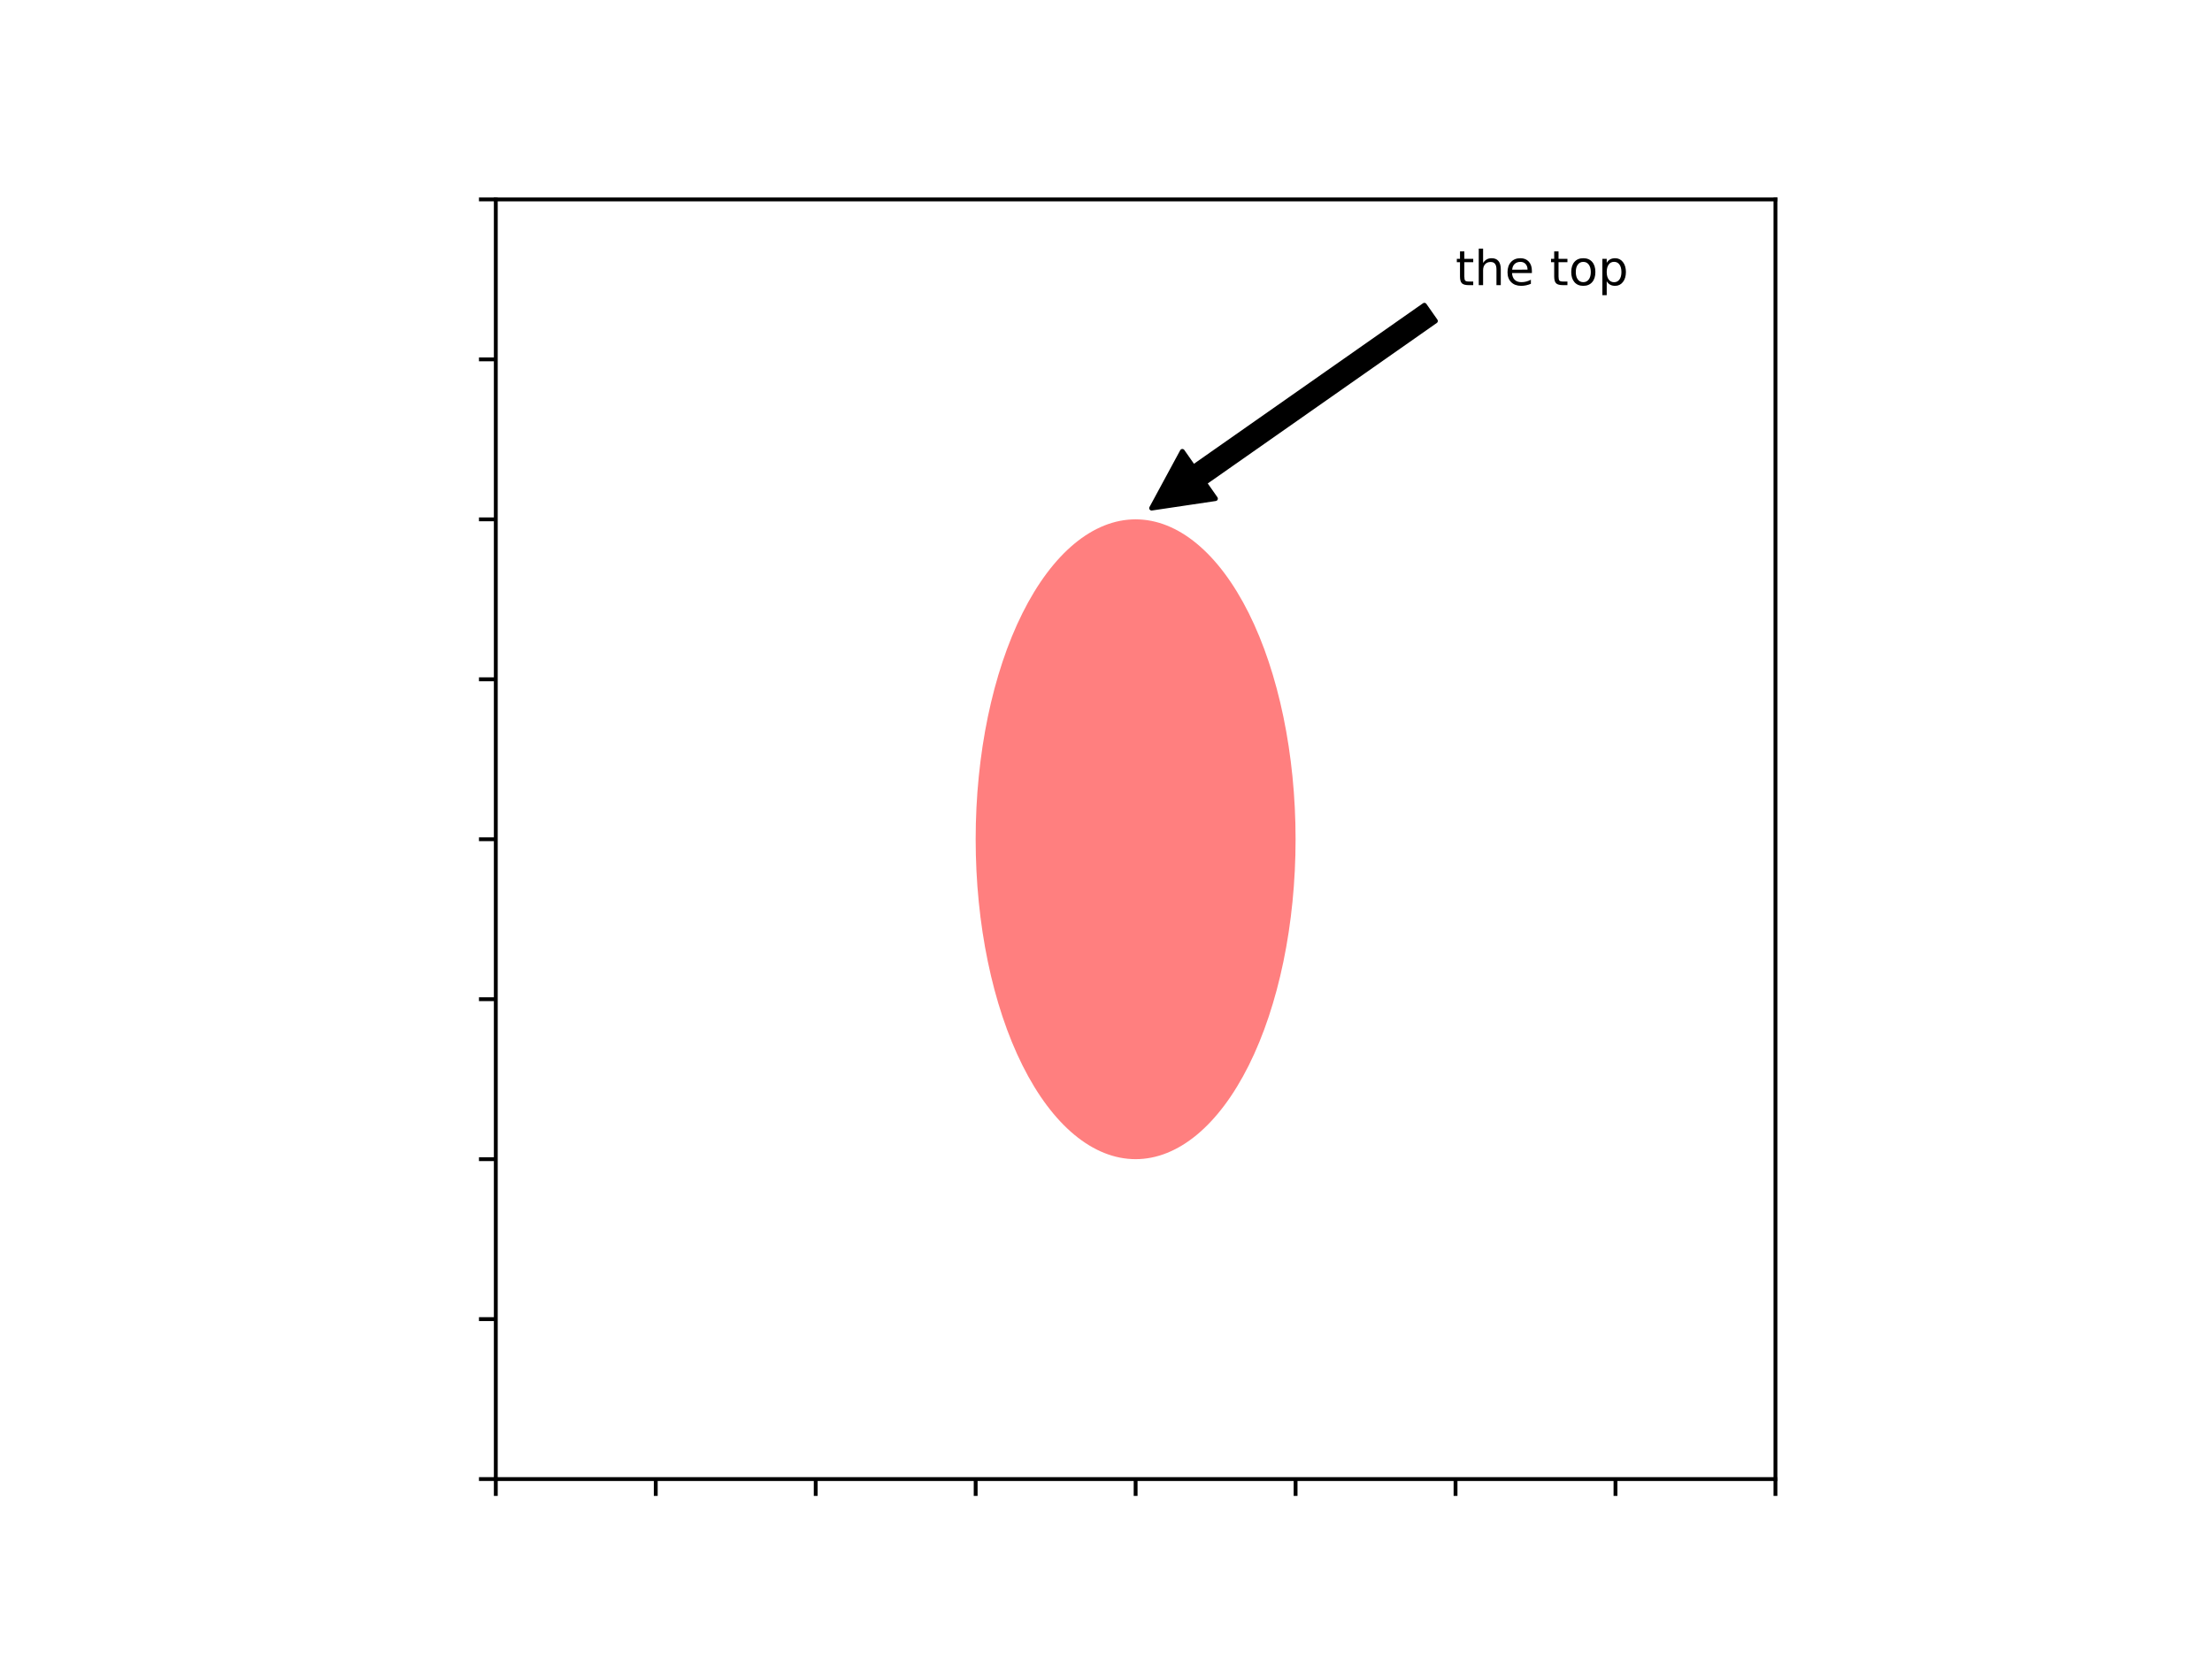
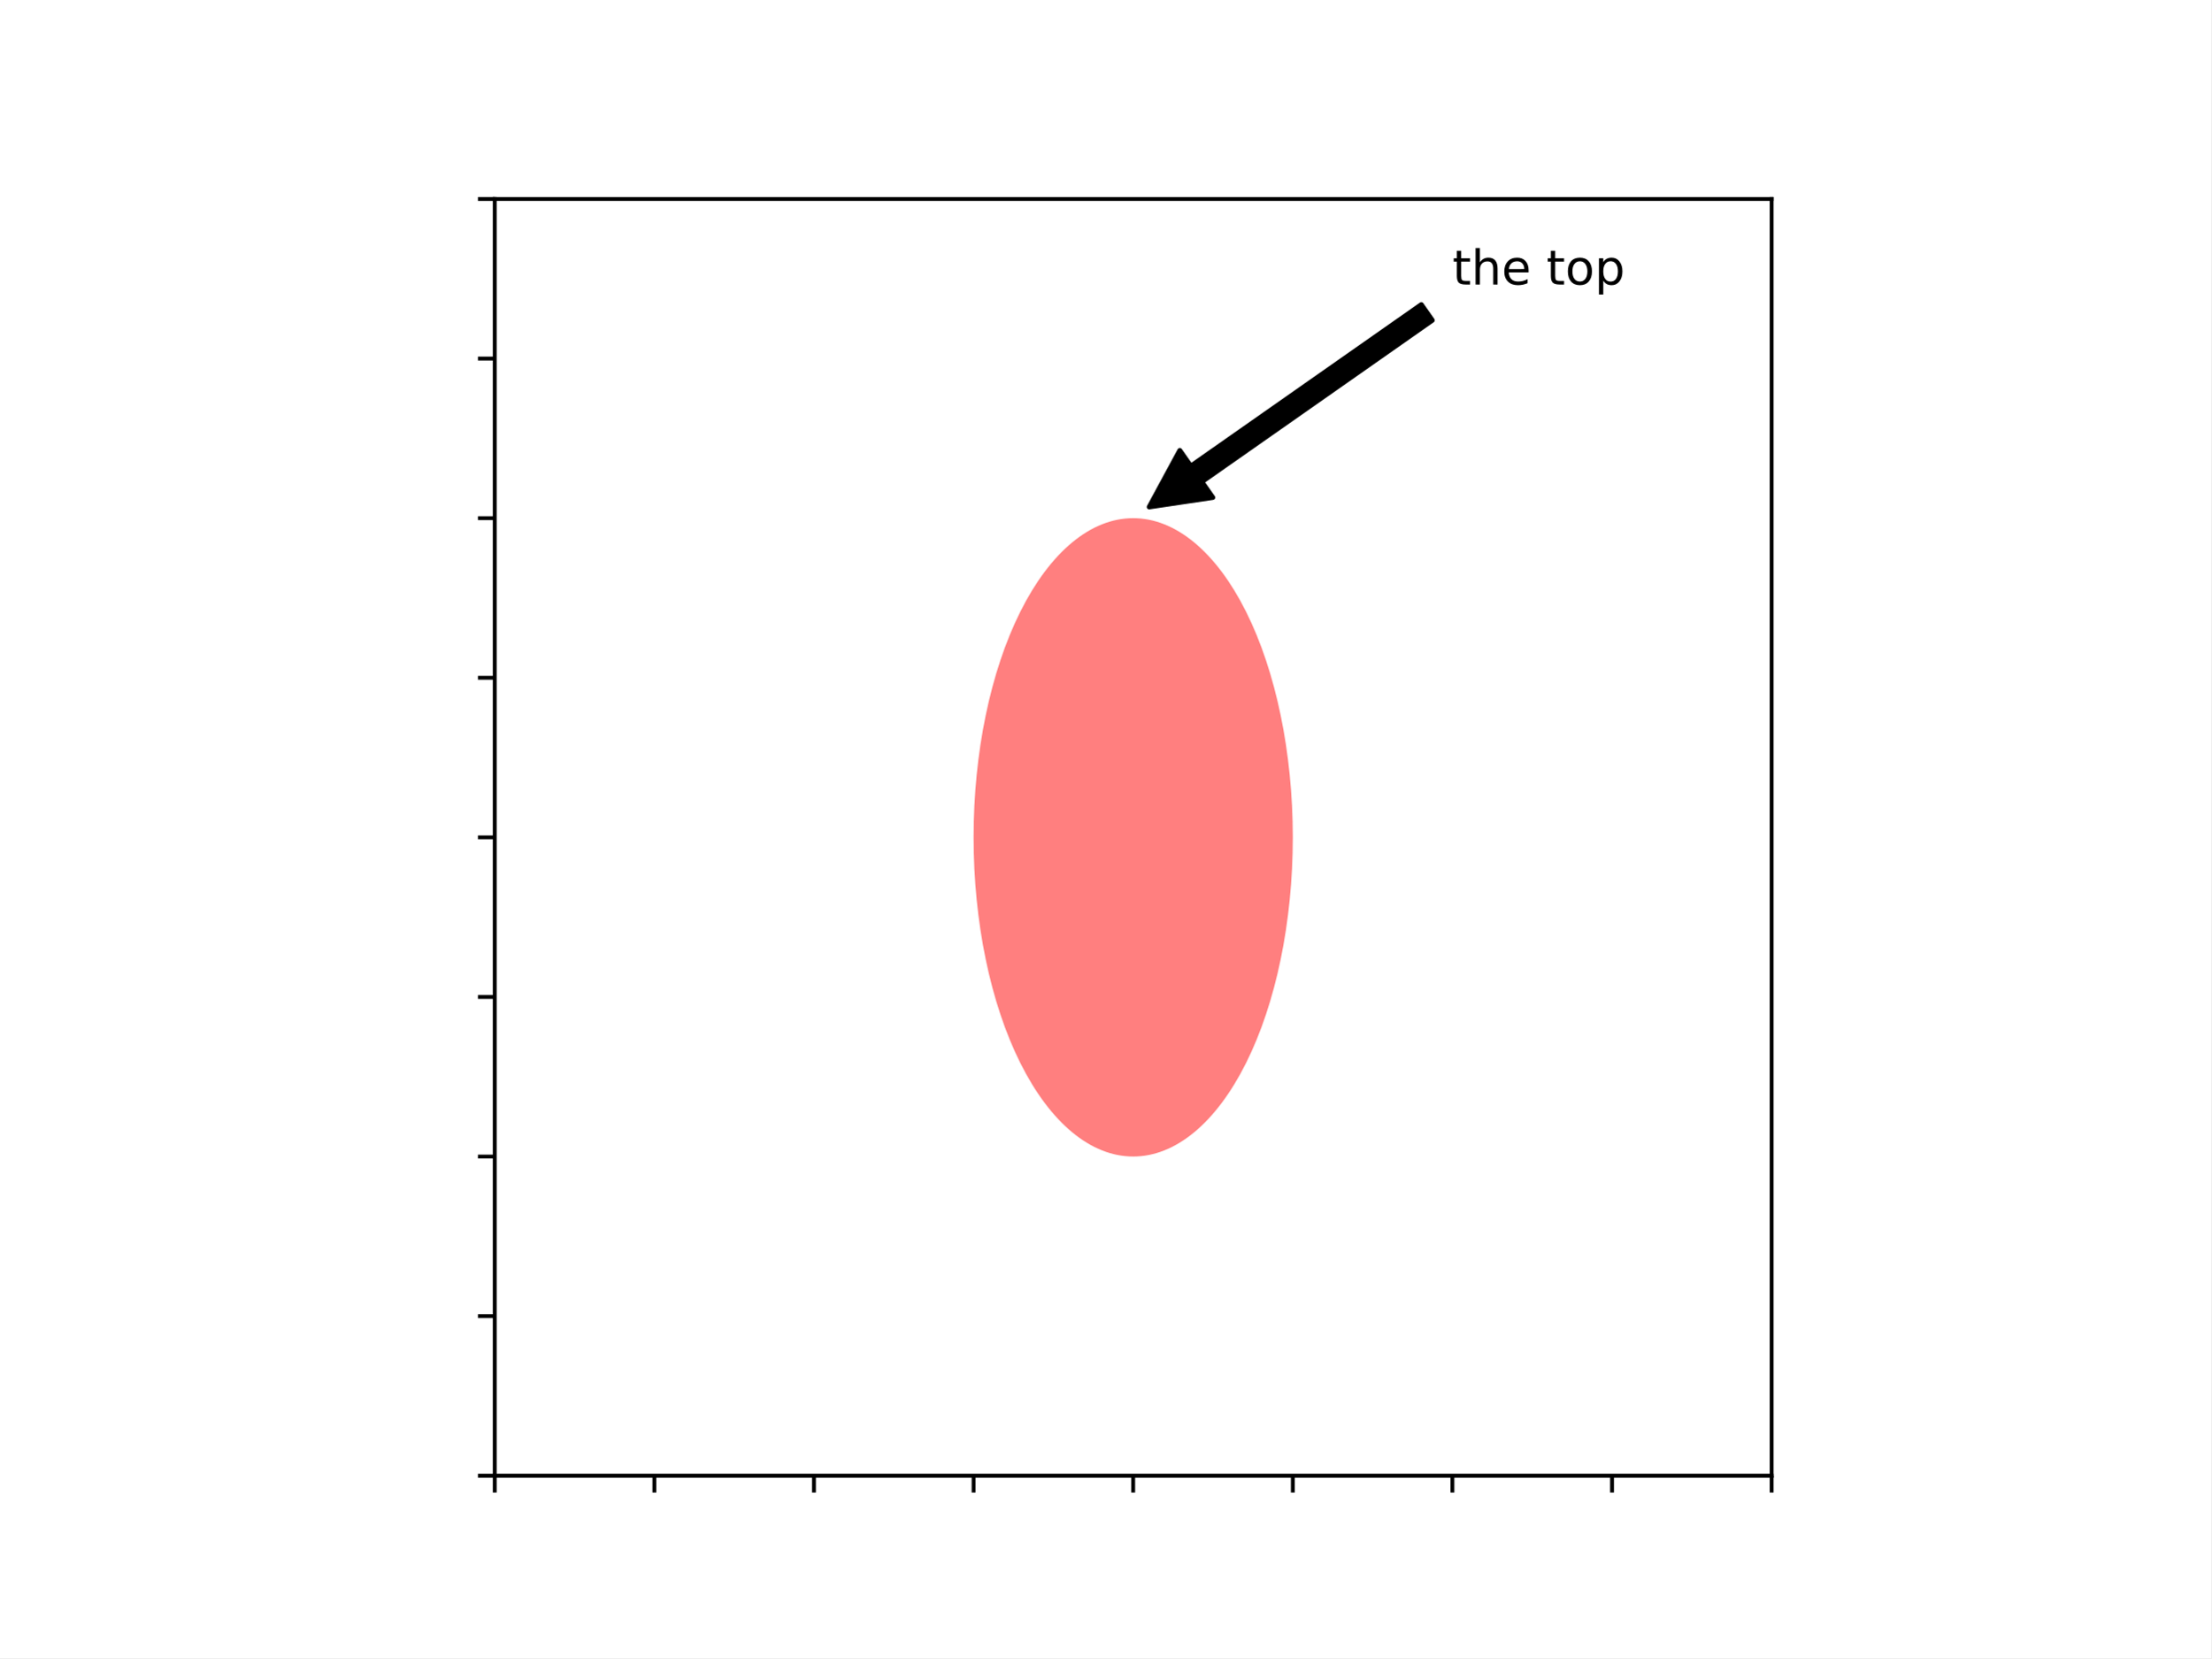
- <svg xmlns="http://www.w3.org/2000/svg" xmlns:xlink="http://www.w3.org/1999/xlink" height="345pt" version="1.1" viewBox="0 0 460 345" width="460pt">
+ <svg xmlns="http://www.w3.org/2000/svg" xmlns:xlink="http://www.w3.org/1999/xlink" height="345.6pt" version="1.1" viewBox="0 0 460.8 345.6" width="460.8pt">
  <defs>
    <style type="text/css">
*{stroke-linecap:butt;stroke-linejoin:round;}
  </style>
  </defs>
  <g id="figure_1">
    <g id="patch_1">
      <path d="M 0 345.6  L 460.8 345.6  L 460.8 0  L 0 0  z " style="fill:#ffffff;" />
    </g>
    <g id="axes_1">
      <g id="patch_2">
        <path d="M 103.104 307.584  L 369.216 307.584  L 369.216 41.472  L 103.104 41.472  z " style="fill:#ffffff;" />
      </g>
      <g id="patch_3">
        <path clip-path="url(#p981733404e)" d="M 236.16 241.056  C 244.982 241.056 253.443 234.046 259.681 221.57  C 265.919 209.095 269.424 192.171 269.424 174.528  C 269.424 156.885 265.919 139.961 259.681 127.486  C 253.443 115.01 244.982 108 236.16 108  C 227.338 108 218.877 115.01 212.639 127.486  C 206.401 139.961 202.896 156.885 202.896 174.528  C 202.896 192.171 206.401 209.095 212.639 221.57  C 218.877 234.046 227.338 241.056 236.16 241.056  z " style="fill:#ff0000;opacity:0.5;" />
      </g>
      <g id="matplotlib.axis_1">
        <g id="xtick_1">
          <g id="line2d_1">
            <defs>
              <path d="M 0 0  L 0 3.5  " id="mbdbe0e235e" style="stroke:#000000;stroke-width:0.8;" />
            </defs>
            <g>
              <use style="stroke:#000000;stroke-width:0.8;" x="103.104" xlink:href="#mbdbe0e235e" y="307.584" />
            </g>
          </g>
        </g>
        <g id="xtick_2">
          <g id="line2d_2">
            <g>
              <use style="stroke:#000000;stroke-width:0.8;" x="136.368" xlink:href="#mbdbe0e235e" y="307.584" />
            </g>
          </g>
        </g>
        <g id="xtick_3">
          <g id="line2d_3">
            <g>
              <use style="stroke:#000000;stroke-width:0.8;" x="169.632" xlink:href="#mbdbe0e235e" y="307.584" />
            </g>
          </g>
        </g>
        <g id="xtick_4">
          <g id="line2d_4">
            <g>
              <use style="stroke:#000000;stroke-width:0.8;" x="202.896" xlink:href="#mbdbe0e235e" y="307.584" />
            </g>
          </g>
        </g>
        <g id="xtick_5">
          <g id="line2d_5">
            <g>
              <use style="stroke:#000000;stroke-width:0.8;" x="236.16" xlink:href="#mbdbe0e235e" y="307.584" />
            </g>
          </g>
        </g>
        <g id="xtick_6">
          <g id="line2d_6">
            <g>
              <use style="stroke:#000000;stroke-width:0.8;" x="269.424" xlink:href="#mbdbe0e235e" y="307.584" />
            </g>
          </g>
        </g>
        <g id="xtick_7">
          <g id="line2d_7">
            <g>
              <use style="stroke:#000000;stroke-width:0.8;" x="302.688" xlink:href="#mbdbe0e235e" y="307.584" />
            </g>
          </g>
        </g>
        <g id="xtick_8">
          <g id="line2d_8">
            <g>
              <use style="stroke:#000000;stroke-width:0.8;" x="335.952" xlink:href="#mbdbe0e235e" y="307.584" />
            </g>
          </g>
        </g>
        <g id="xtick_9">
          <g id="line2d_9">
            <g>
              <use style="stroke:#000000;stroke-width:0.8;" x="369.216" xlink:href="#mbdbe0e235e" y="307.584" />
            </g>
          </g>
        </g>
      </g>
      <g id="matplotlib.axis_2">
        <g id="ytick_1">
          <g id="line2d_10">
            <defs>
              <path d="M 0 0  L -3.5 0  " id="ma295a3440f" style="stroke:#000000;stroke-width:0.8;" />
            </defs>
            <g>
              <use style="stroke:#000000;stroke-width:0.8;" x="103.104" xlink:href="#ma295a3440f" y="307.584" />
            </g>
          </g>
        </g>
        <g id="ytick_2">
          <g id="line2d_11">
            <g>
              <use style="stroke:#000000;stroke-width:0.8;" x="103.104" xlink:href="#ma295a3440f" y="274.32" />
            </g>
          </g>
        </g>
        <g id="ytick_3">
          <g id="line2d_12">
            <g>
              <use style="stroke:#000000;stroke-width:0.8;" x="103.104" xlink:href="#ma295a3440f" y="241.056" />
            </g>
          </g>
        </g>
        <g id="ytick_4">
          <g id="line2d_13">
            <g>
              <use style="stroke:#000000;stroke-width:0.8;" x="103.104" xlink:href="#ma295a3440f" y="207.792" />
            </g>
          </g>
        </g>
        <g id="ytick_5">
          <g id="line2d_14">
            <g>
              <use style="stroke:#000000;stroke-width:0.8;" x="103.104" xlink:href="#ma295a3440f" y="174.528" />
            </g>
          </g>
        </g>
        <g id="ytick_6">
          <g id="line2d_15">
            <g>
              <use style="stroke:#000000;stroke-width:0.8;" x="103.104" xlink:href="#ma295a3440f" y="141.264" />
            </g>
          </g>
        </g>
        <g id="ytick_7">
          <g id="line2d_16">
            <g>
              <use style="stroke:#000000;stroke-width:0.8;" x="103.104" xlink:href="#ma295a3440f" y="108" />
            </g>
          </g>
        </g>
        <g id="ytick_8">
          <g id="line2d_17">
            <g>
              <use style="stroke:#000000;stroke-width:0.8;" x="103.104" xlink:href="#ma295a3440f" y="74.736" />
            </g>
          </g>
        </g>
        <g id="ytick_9">
          <g id="line2d_18">
            <g>
              <use style="stroke:#000000;stroke-width:0.8;" x="103.104" xlink:href="#ma295a3440f" y="41.472" />
            </g>
          </g>
        </g>
      </g>
      <g id="patch_4">
        <path d="M 103.104 307.584  L 103.104 41.472  " style="fill:none;stroke:#000000;stroke-linecap:square;stroke-linejoin:miter;stroke-width:0.8;" />
      </g>
      <g id="patch_5">
        <path d="M 369.216 307.584  L 369.216 41.472  " style="fill:none;stroke:#000000;stroke-linecap:square;stroke-linejoin:miter;stroke-width:0.8;" />
      </g>
      <g id="patch_6">
        <path d="M 103.104 307.584  L 369.216 307.584  " style="fill:none;stroke:#000000;stroke-linecap:square;stroke-linejoin:miter;stroke-width:0.8;" />
      </g>
      <g id="patch_7">
        <path d="M 103.104 41.472  L 369.216 41.472  " style="fill:none;stroke:#000000;stroke-linecap:square;stroke-linejoin:miter;stroke-width:0.8;" />
      </g>
      <g id="patch_8">
        <path d="M 298.506 66.751  Q 274.486 83.584 250.466 100.417  L 252.761 103.693  Q 246.125 104.68 239.488 105.668  Q 242.681 99.767 245.875 93.865  L 248.17 97.141  Q 272.19 80.308 296.21 63.475  L 298.506 66.751  z " style="stroke:#000000;stroke-linecap:round;" />
      </g>
      <g id="text_1">
        <g clip-path="url(#p981733404e)">
          <defs>
            <path d="M 18.312 70.219  L 18.312 54.688  L 36.812 54.688  L 36.812 47.703  L 18.312 47.703  L 18.312 18.016  Q 18.312 11.328 20.141 9.422  Q 21.969 7.516 27.594 7.516  L 36.812 7.516  L 36.812 0  L 27.594 0  Q 17.188 0 13.234 3.875  Q 9.281 7.766 9.281 18.016  L 9.281 47.703  L 2.688 47.703  L 2.688 54.688  L 9.281 54.688  L 9.281 70.219  z " id="DejaVuSans-74" />
            <path d="M 54.891 33.016  L 54.891 0  L 45.906 0  L 45.906 32.719  Q 45.906 40.484 42.875 44.328  Q 39.844 48.188 33.797 48.188  Q 26.516 48.188 22.312 43.547  Q 18.109 38.922 18.109 30.906  L 18.109 0  L 9.078 0  L 9.078 75.984  L 18.109 75.984  L 18.109 46.188  Q 21.344 51.125 25.703 53.562  Q 30.078 56 35.797 56  Q 45.219 56 50.047 50.172  Q 54.891 44.344 54.891 33.016  z " id="DejaVuSans-68" />
            <path d="M 56.203 29.594  L 56.203 25.203  L 14.891 25.203  Q 15.484 15.922 20.484 11.062  Q 25.484 6.203 34.422 6.203  Q 39.594 6.203 44.453 7.469  Q 49.312 8.734 54.109 11.281  L 54.109 2.781  Q 49.266 0.734 44.188 -0.344  Q 39.109 -1.422 33.891 -1.422  Q 20.797 -1.422 13.156 6.188  Q 5.516 13.812 5.516 26.812  Q 5.516 40.234 12.766 48.109  Q 20.016 56 32.328 56  Q 43.359 56 49.781 48.891  Q 56.203 41.797 56.203 29.594  z M 47.219 32.234  Q 47.125 39.594 43.094 43.984  Q 39.062 48.391 32.422 48.391  Q 24.906 48.391 20.391 44.141  Q 15.875 39.891 15.188 32.172  z " id="DejaVuSans-65" />
            <path id="DejaVuSans-20" />
            <path d="M 30.609 48.391  Q 23.391 48.391 19.188 42.75  Q 14.984 37.109 14.984 27.297  Q 14.984 17.484 19.156 11.844  Q 23.344 6.203 30.609 6.203  Q 37.797 6.203 41.984 11.859  Q 46.188 17.531 46.188 27.297  Q 46.188 37.016 41.984 42.703  Q 37.797 48.391 30.609 48.391  z M 30.609 56  Q 42.328 56 49.016 48.375  Q 55.719 40.766 55.719 27.297  Q 55.719 13.875 49.016 6.219  Q 42.328 -1.422 30.609 -1.422  Q 18.844 -1.422 12.172 6.219  Q 5.516 13.875 5.516 27.297  Q 5.516 40.766 12.172 48.375  Q 18.844 56 30.609 56  z " id="DejaVuSans-6f" />
            <path d="M 18.109 8.203  L 18.109 -20.797  L 9.078 -20.797  L 9.078 54.688  L 18.109 54.688  L 18.109 46.391  Q 20.953 51.266 25.266 53.625  Q 29.594 56 35.594 56  Q 45.562 56 51.781 48.094  Q 58.016 40.188 58.016 27.297  Q 58.016 14.406 51.781 6.484  Q 45.562 -1.422 35.594 -1.422  Q 29.594 -1.422 25.266 0.953  Q 20.953 3.328 18.109 8.203  z M 48.688 27.297  Q 48.688 37.203 44.609 42.844  Q 40.531 48.484 33.406 48.484  Q 26.266 48.484 22.188 42.844  Q 18.109 37.203 18.109 27.297  Q 18.109 17.391 22.188 11.75  Q 26.266 6.109 33.406 6.109  Q 40.531 6.109 44.609 11.75  Q 48.688 17.391 48.688 27.297  z " id="DejaVuSans-70" />
          </defs>
          <g transform="translate(302.688 59.29812)scale(0.1 -0.1)">
            <use xlink:href="#DejaVuSans-74" />
            <use x="39.209" xlink:href="#DejaVuSans-68" />
            <use x="102.588" xlink:href="#DejaVuSans-65" />
            <use x="164.111" xlink:href="#DejaVuSans-20" />
            <use x="195.898" xlink:href="#DejaVuSans-74" />
            <use x="235.107" xlink:href="#DejaVuSans-6f" />
            <use x="296.289" xlink:href="#DejaVuSans-70" />
          </g>
        </g>
      </g>
    </g>
  </g>
  <defs>
    <clipPath id="p981733404e">
      <rect height="266.112" width="266.112" x="103.104" y="41.472" />
    </clipPath>
  </defs>
</svg>
